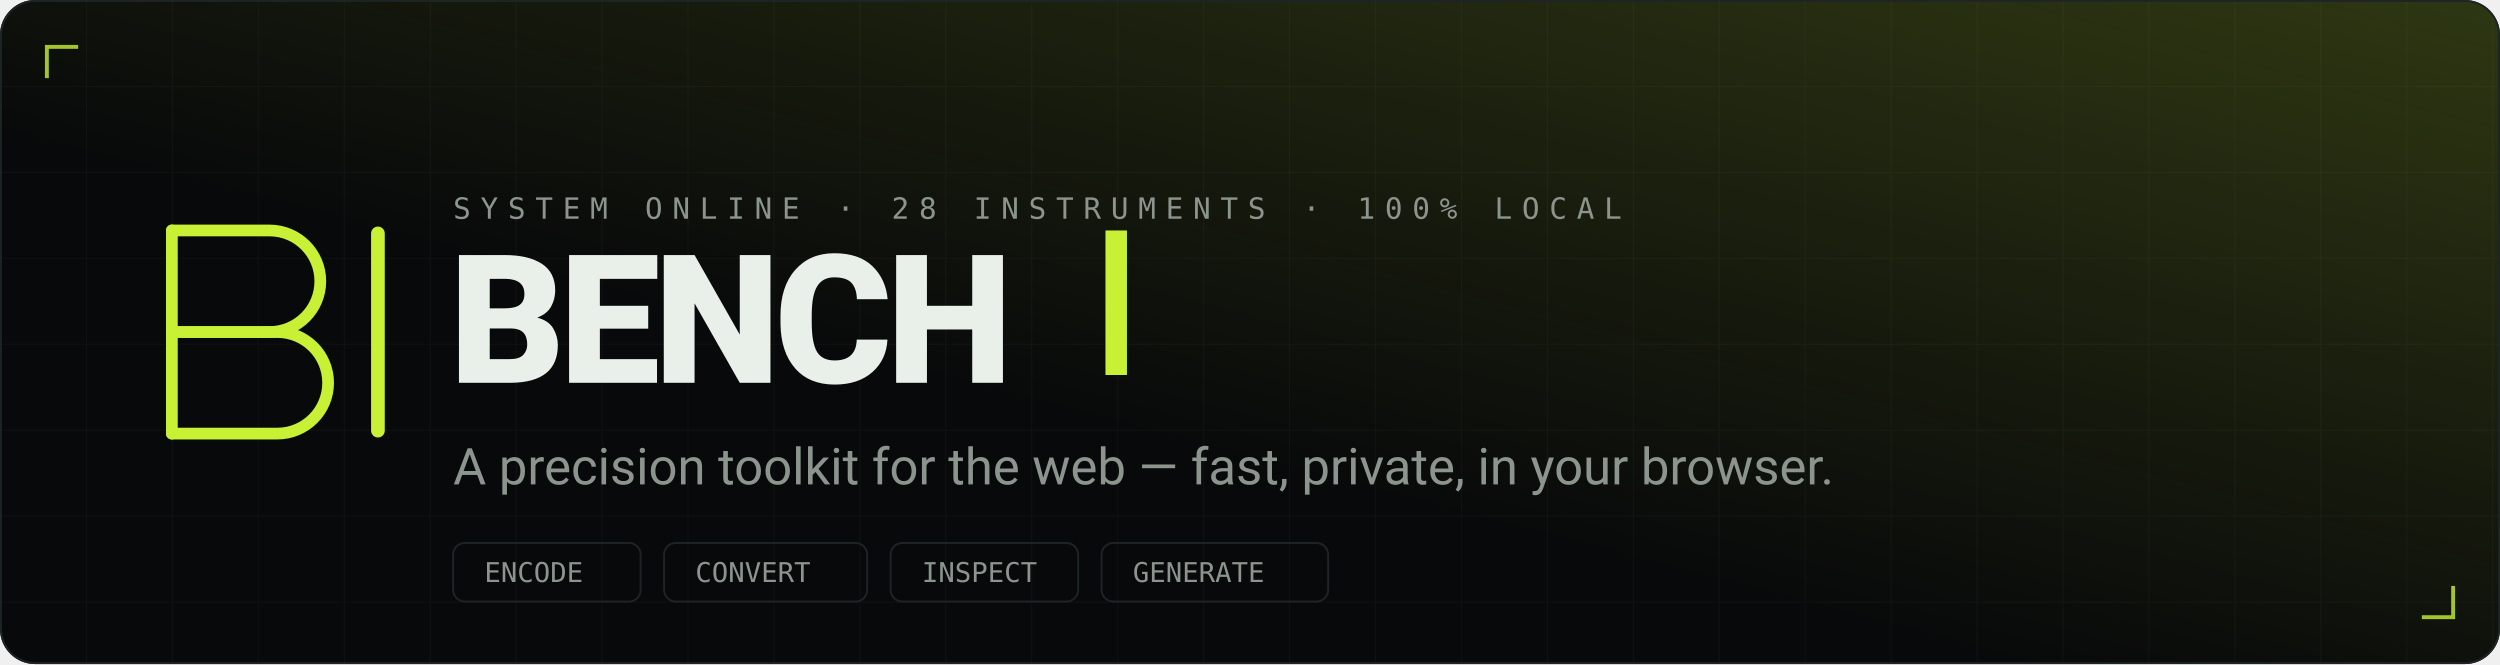
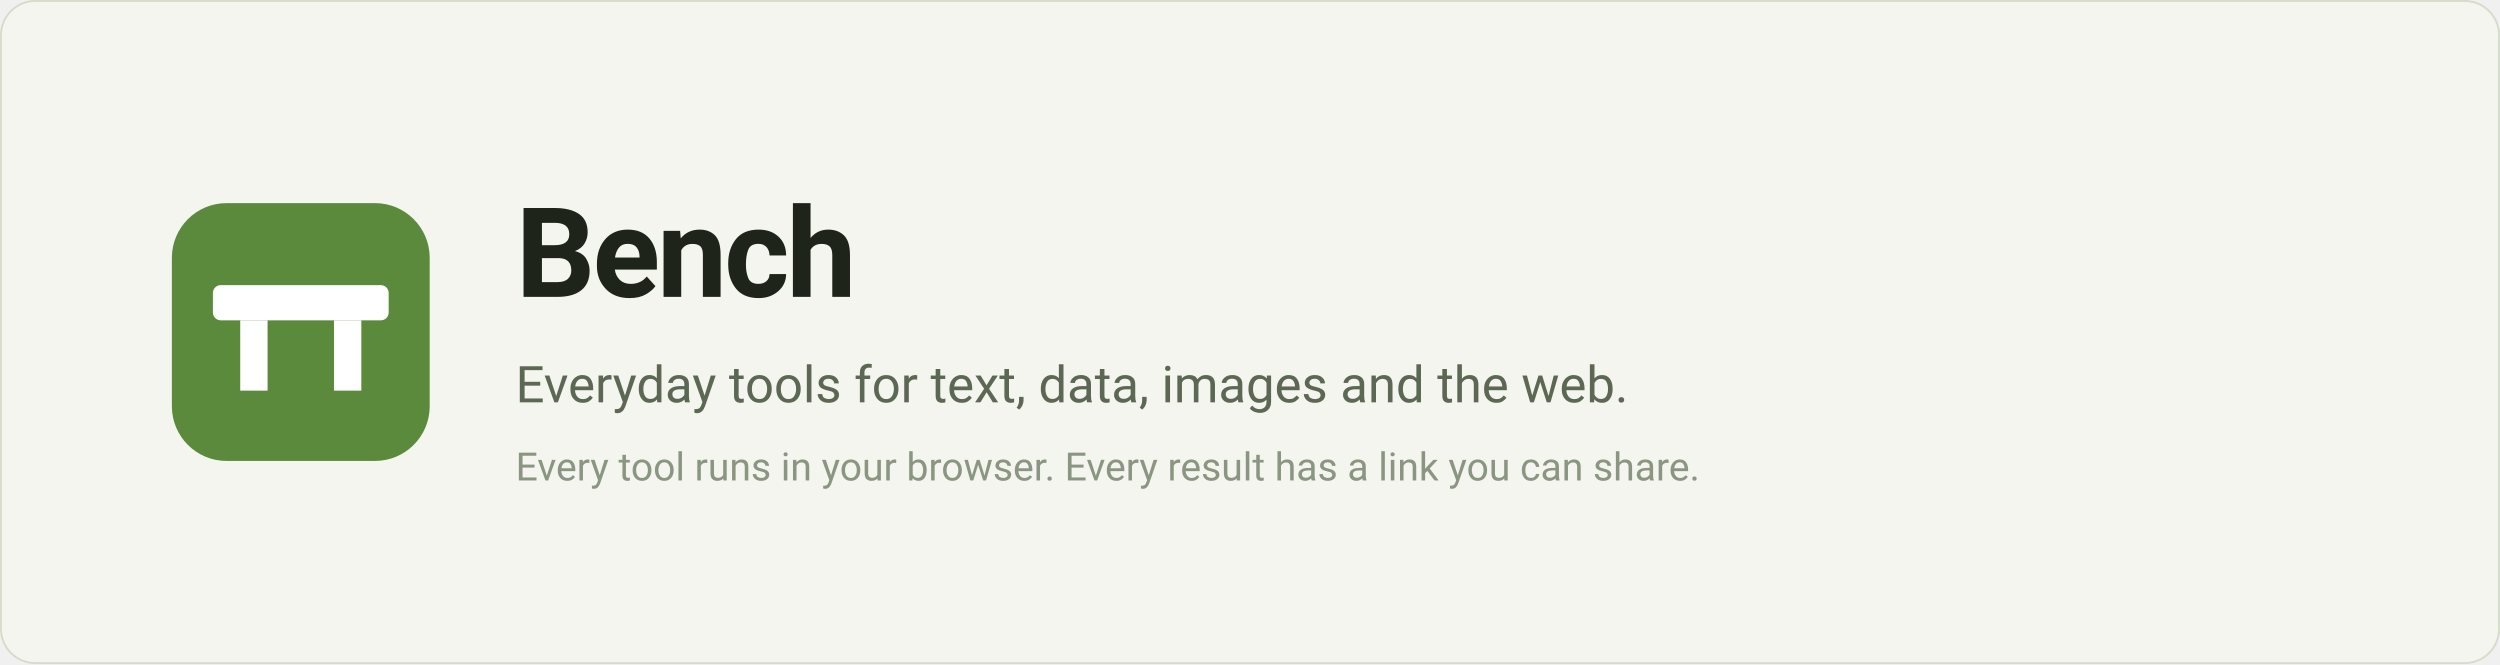
- <svg xmlns="http://www.w3.org/2000/svg" viewBox="0 0 1280 340" width="1280" height="340" font-family="ui-sans-serif, system-ui, -apple-system, Segoe UI, Roboto, sans-serif">
-   <defs>
-     <linearGradient id="bloom" x1="1" y1="0" x2="0" y2="1">
-       <stop offset="0%" stop-color="#c8f135" stop-opacity="0.20" />
-       <stop offset="60%" stop-color="#c8f135" stop-opacity="0" />
-     </linearGradient>
-     <pattern id="grid" width="44" height="44" patternUnits="userSpaceOnUse">
-       <path d="M44 0H0V44" fill="none" stroke="#ffffff" stroke-opacity="0.03" stroke-width="1" />
-     </pattern>
-   </defs>
-   <rect width="1280" height="340" rx="18" fill="#08090a" />
-   <rect width="1280" height="340" rx="18" fill="url(#grid)" />
-   <rect width="1280" height="340" rx="18" fill="url(#bloom)" />
-   <rect x="0.5" y="0.5" width="1279" height="339" rx="17.5" fill="none" stroke="#1d2426" />
-   <g stroke="#c8f135" stroke-width="2" stroke-opacity="0.8" fill="none">
-     <path d="M24 40V24h16" />
-     <path d="M1256 300v16h-16" />
-   </g>
-   <g transform="translate(88,118)" stroke="#c8f135" stroke-width="6" fill="none" stroke-linecap="round">
-     <path d="M0 0V104" />
-     <path d="M0 0H50a26 26 0 0 1 0 52H0" />
-     <path d="M0 52H54a26 26 0 0 1 0 52H0" />
-   </g>
-   <rect x="190" y="116" width="7" height="108" rx="3.5" fill="#c8f135" />
-   <text x="232" y="112" fill="#8b958d" font-size="15" letter-spacing="5" font-family="ui-monospace, SFMono-Regular, monospace">SYSTEM ONLINE · 28 INSTRUMENTS · 100% LOCAL</text>
-   <text x="230" y="196" fill="#e9efe9" font-size="92" font-weight="800" letter-spacing="-3">BENCH</text>
-   <rect x="566" y="118" width="11" height="74" fill="#c8f135" />
-   <text x="232" y="248" fill="#8b958d" font-size="26">A precision toolkit for the web — fast, private, in your browser.</text>
-   <g font-family="ui-monospace, SFMono-Regular, monospace" font-size="14" fill="#8b958d">
-     <g>
-       <rect x="232" y="278" width="96" height="30" rx="6" fill="none" stroke="#1d2426" />
-       <text x="248" y="298">ENCODE</text>
-     </g>
-     <g>
-       <rect x="340" y="278" width="104" height="30" rx="6" fill="none" stroke="#1d2426" />
-       <text x="356" y="298">CONVERT</text>
-     </g>
-     <g>
-       <rect x="456" y="278" width="96" height="30" rx="6" fill="none" stroke="#1d2426" />
-       <text x="472" y="298">INSPECT</text>
-     </g>
-     <g>
-       <rect x="564" y="278" width="116" height="30" rx="6" fill="none" stroke="#1d2426" />
-       <text x="580" y="298">GENERATE</text>
+ <svg xmlns="http://www.w3.org/2000/svg" viewBox="0 0 1280 340" width="1280" height="340" font-family="'IBM Plex Sans', ui-sans-serif, system-ui, -apple-system, 'Segoe UI', Roboto, sans-serif">
+   <rect width="1280" height="340" rx="18" fill="#f3f5ee" />
+   <rect x="0.5" y="0.5" width="1279" height="339" rx="17.5" fill="none" stroke="#d6dccb" />
+   <g transform="translate(88,104)">
+     <rect width="132" height="132" rx="28" fill="#5b8a3c" />
+     <g fill="#ffffff">
+       <rect x="21" y="42" width="90" height="18" rx="4" />
+       <rect x="35" y="60" width="14" height="36" />
+       <rect x="83" y="60" width="14" height="36" />
    </g>
  </g>
+   <text x="264" y="152" font-size="64" font-weight="600" fill="#1e2419" letter-spacing="-1.5">Bench</text>
+   <text x="264" y="206" font-size="26" fill="#5c6854">Everyday tools for text, data, images and the web.</text>
+   <text x="264" y="246" font-size="20" fill="#8a9682">Every tool runs in your browser. Every result has a link you can share.</text>
</svg>
